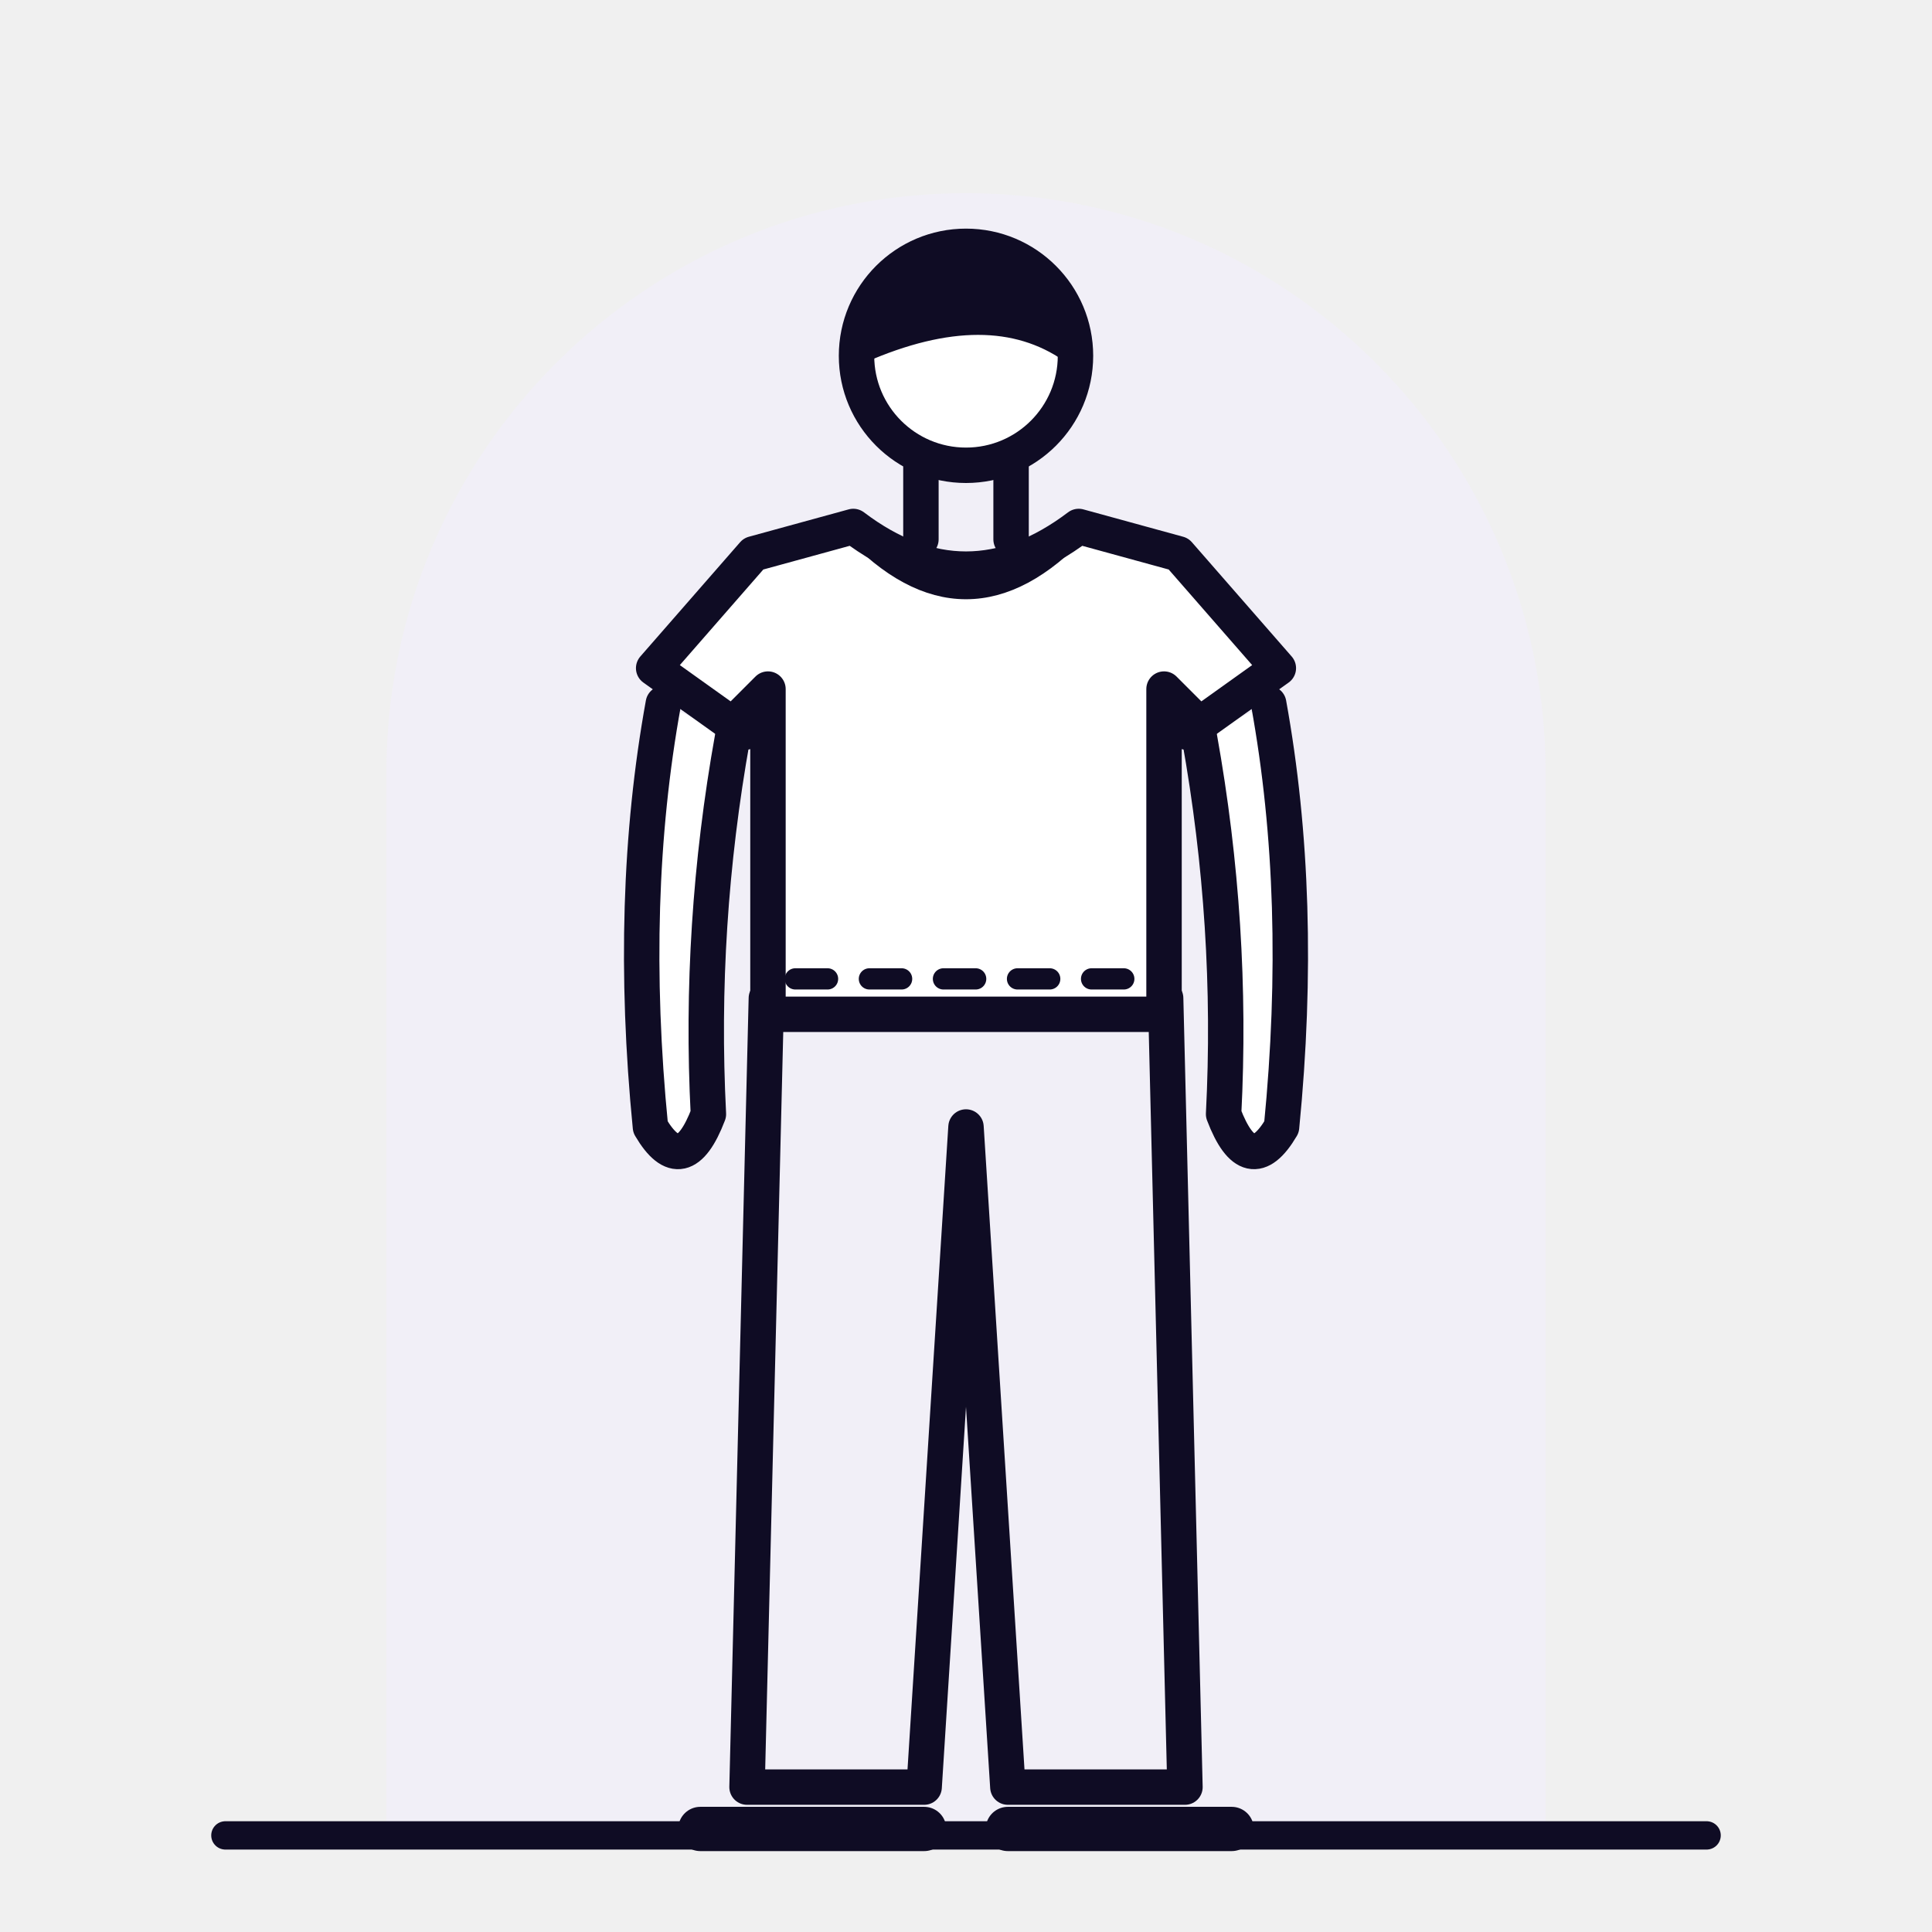
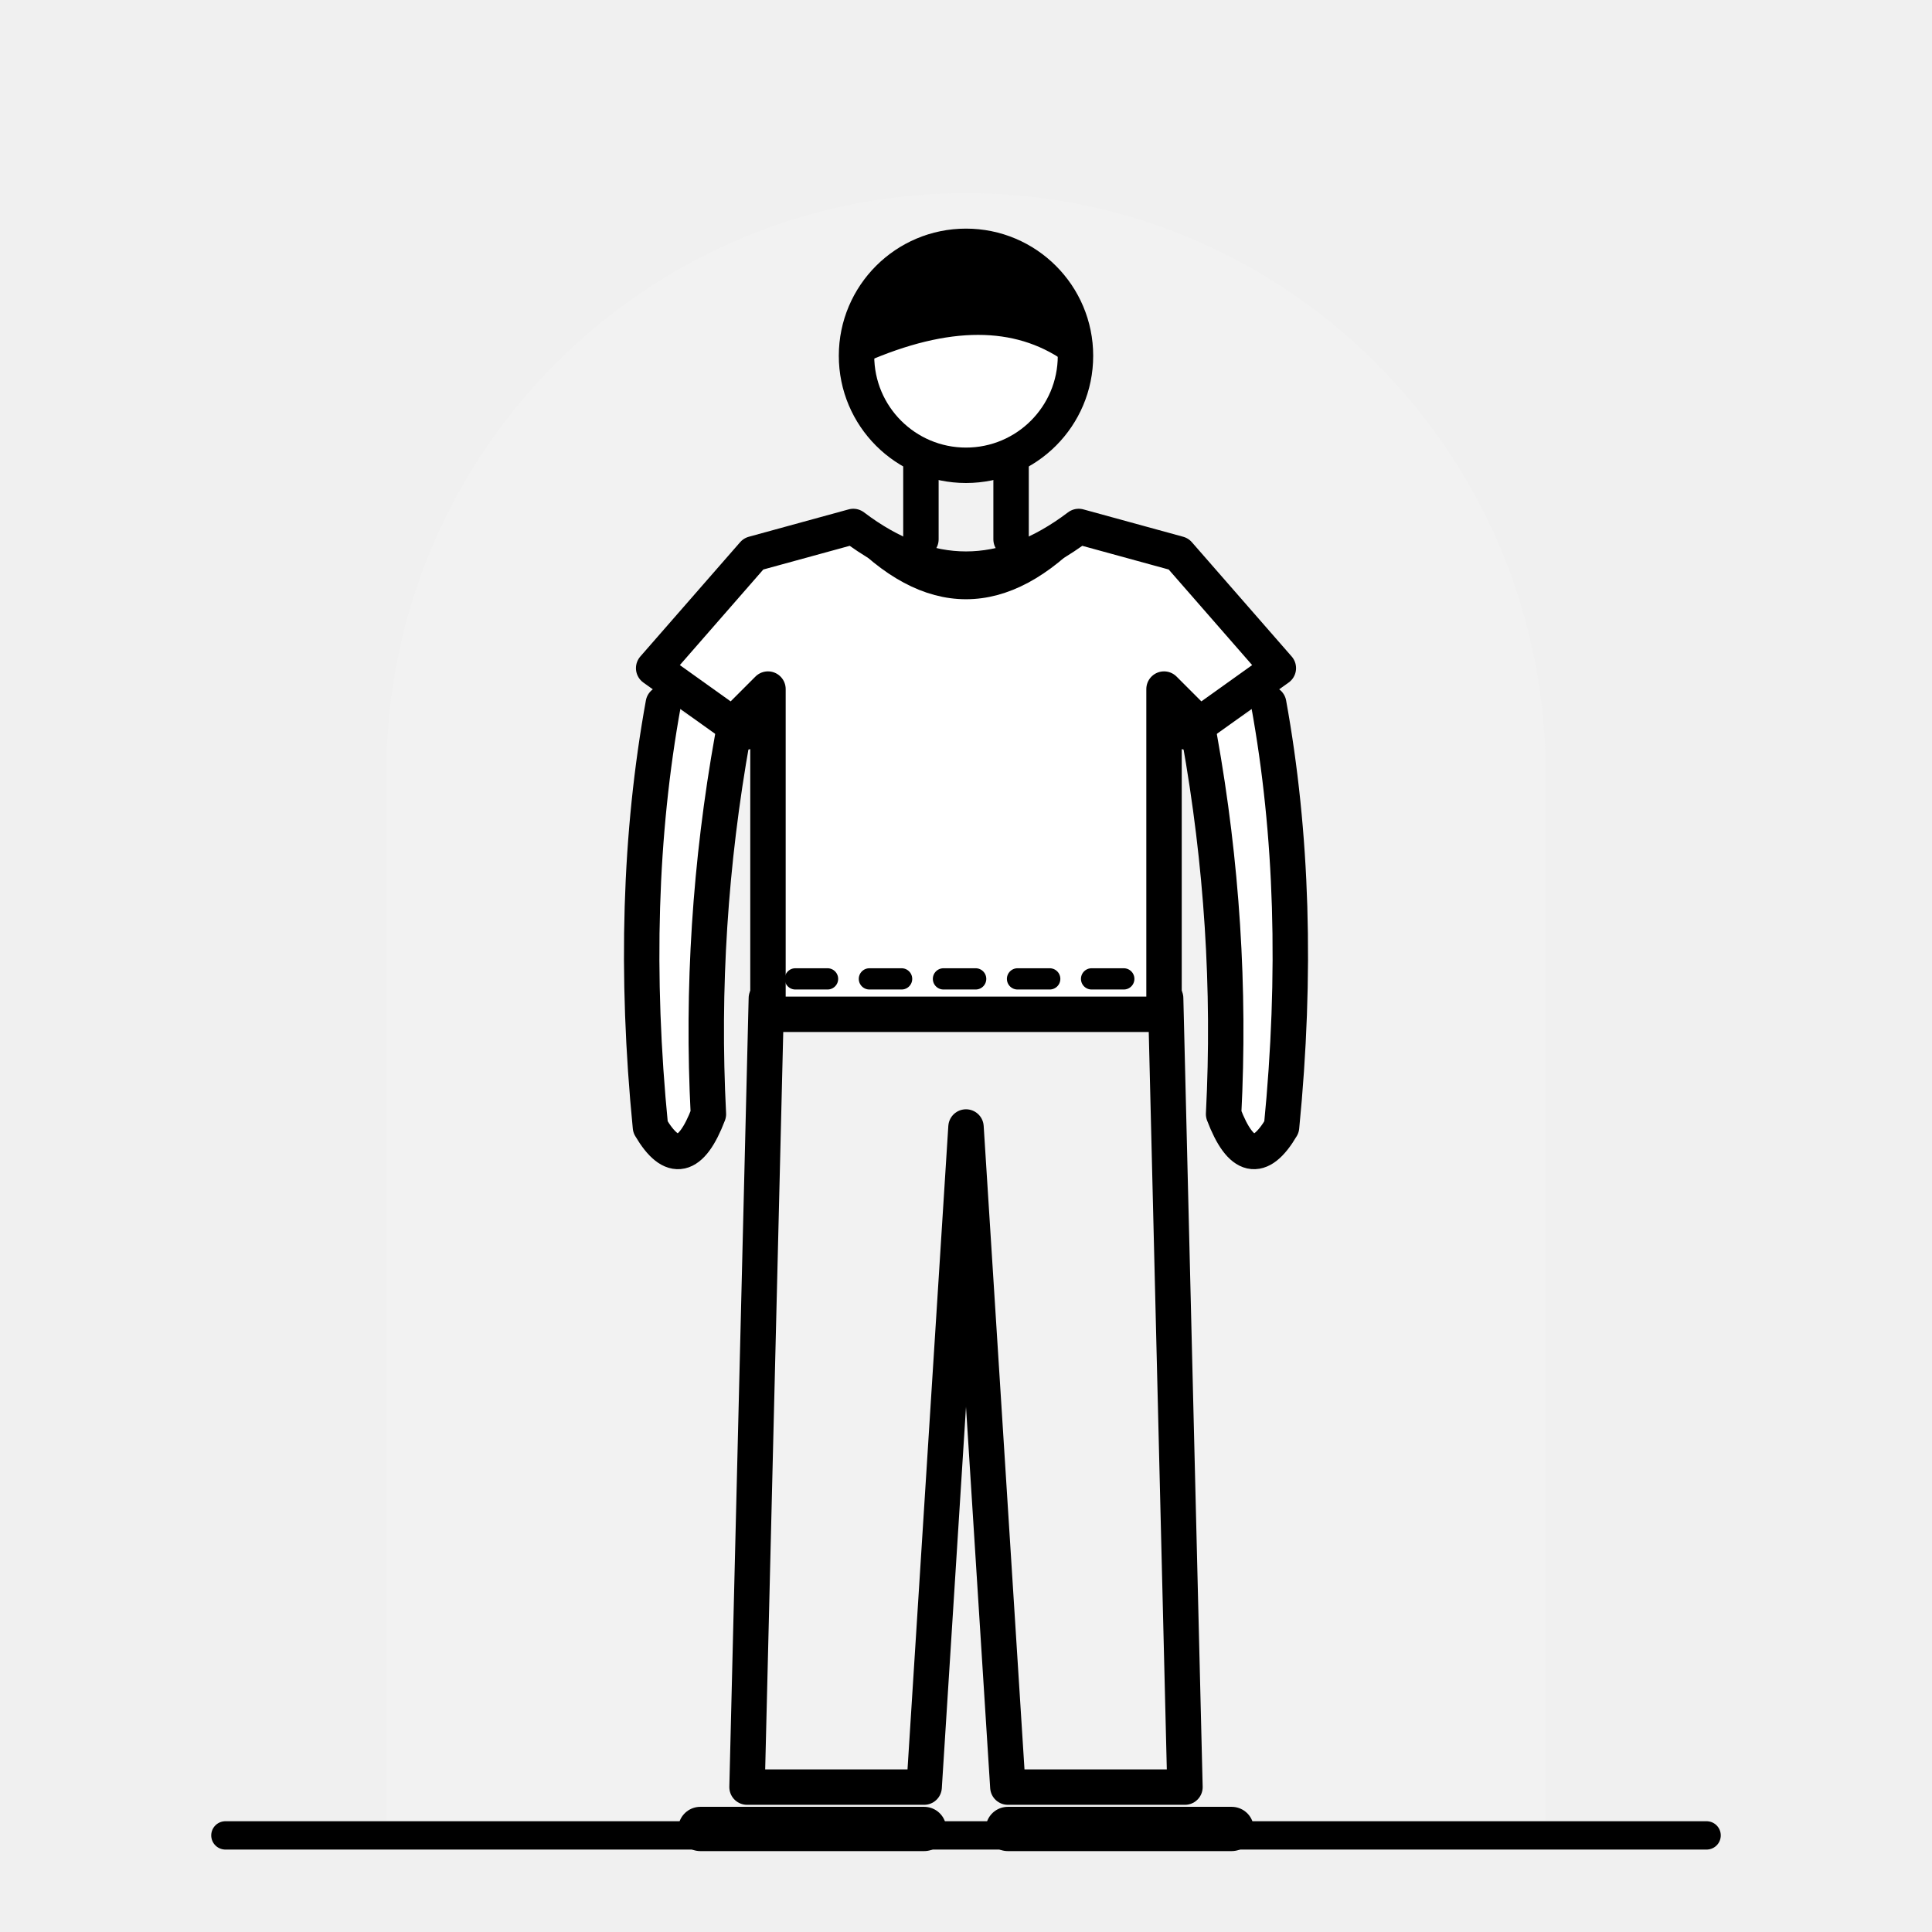
<svg xmlns="http://www.w3.org/2000/svg" viewBox="0 0 120 120" role="img" aria-label="Schets: een model met het product, van voren, in een setting">
-   <g fill="none" stroke="#0F0C24" stroke-width="2.2" stroke-linecap="round" stroke-linejoin="round">
-     <path d="M24 114 V48 A36 36 0 0 1 96 48 V114 Z" fill="#F1EFF7" stroke="none" />
+   <g fill="none" stroke="#000000" stroke-width="2.2" stroke-linecap="round" stroke-linejoin="round">
+     <path d="M24 114 V48 A36 36 0 0 1 96 48 V114 Z" fill="#F2F2F2" stroke="none" />
    <path d="M14 114 H106" stroke-width="1.76" />
-     <path d="M47.6 62.0 L46.4 111.0 L57.4 111.0 L60 70.0 L62.6 111.0 L73.6 111.0 L72.4 62.0 Z" fill="#F1EFF7" />
+     <path d="M47.6 62.0 L46.4 111.0 L57.4 111.0 L60 70.0 L62.6 111.0 L73.6 111.0 L72.4 62.0 Z" fill="#F2F2F2" />
    <path d="M43.5 113.6 H57.4 M62.6 113.6 H76.5" stroke-width="2.75" />
    <path d="M41.2 43.7 Q39.0 55.8 40.4 70.0 Q42.4 73.4 44.0 69.2 Q43.4 57.5 45.5 45.8" fill="#FFFFFF" />
    <path d="M78.8 43.7 Q81.0 55.8 79.6 70.0 Q77.6 73.4 76.0 69.2 Q76.6 57.5 74.5 45.8" fill="#FFFFFF" />
    <path d="M53.0 32.7 Q60.0 38.0 67.0 32.7 L73.2 34.4 L79.4 41.5 L74.5 45.0 L72.3 42.8 L72.3 63.0 L47.7 63.0 L47.7 42.8 L45.5 45.0 L40.6 41.5 L46.8 34.4 Z" fill="#FFFFFF" />
    <path d="M53.0 32.7 Q60.0 40.2 67.0 32.7" stroke-width="1.54" />
    <path d="M49.4 60.8 L70.6 60.8" stroke-width="1.32" stroke-dasharray="2 2.6" />
    <path d="M77.8 43.2 L73.6 45.9" stroke-width="1.32" stroke-dasharray="2 2.6" />
    <path d="M42.2 43.2 L46.4 45.9" stroke-width="1.32" stroke-dasharray="2 2.6" />
    <path d="M57.2 33.5 V28.7 M62.8 33.5 V28.7" />
    <circle cx="60" cy="22.1" r="6.8" fill="#FFFFFF" />
-     <path d="M53.3 21.5 A6.8 6.8 0 0 1 66.7 21.5 Q61.5 17.9 53.3 21.5 Z" fill="#0F0C24" />
+     <path d="M53.3 21.5 A6.8 6.8 0 0 1 66.7 21.5 Q61.5 17.9 53.3 21.5 Z" fill="#000000" />
  </g>
</svg>
